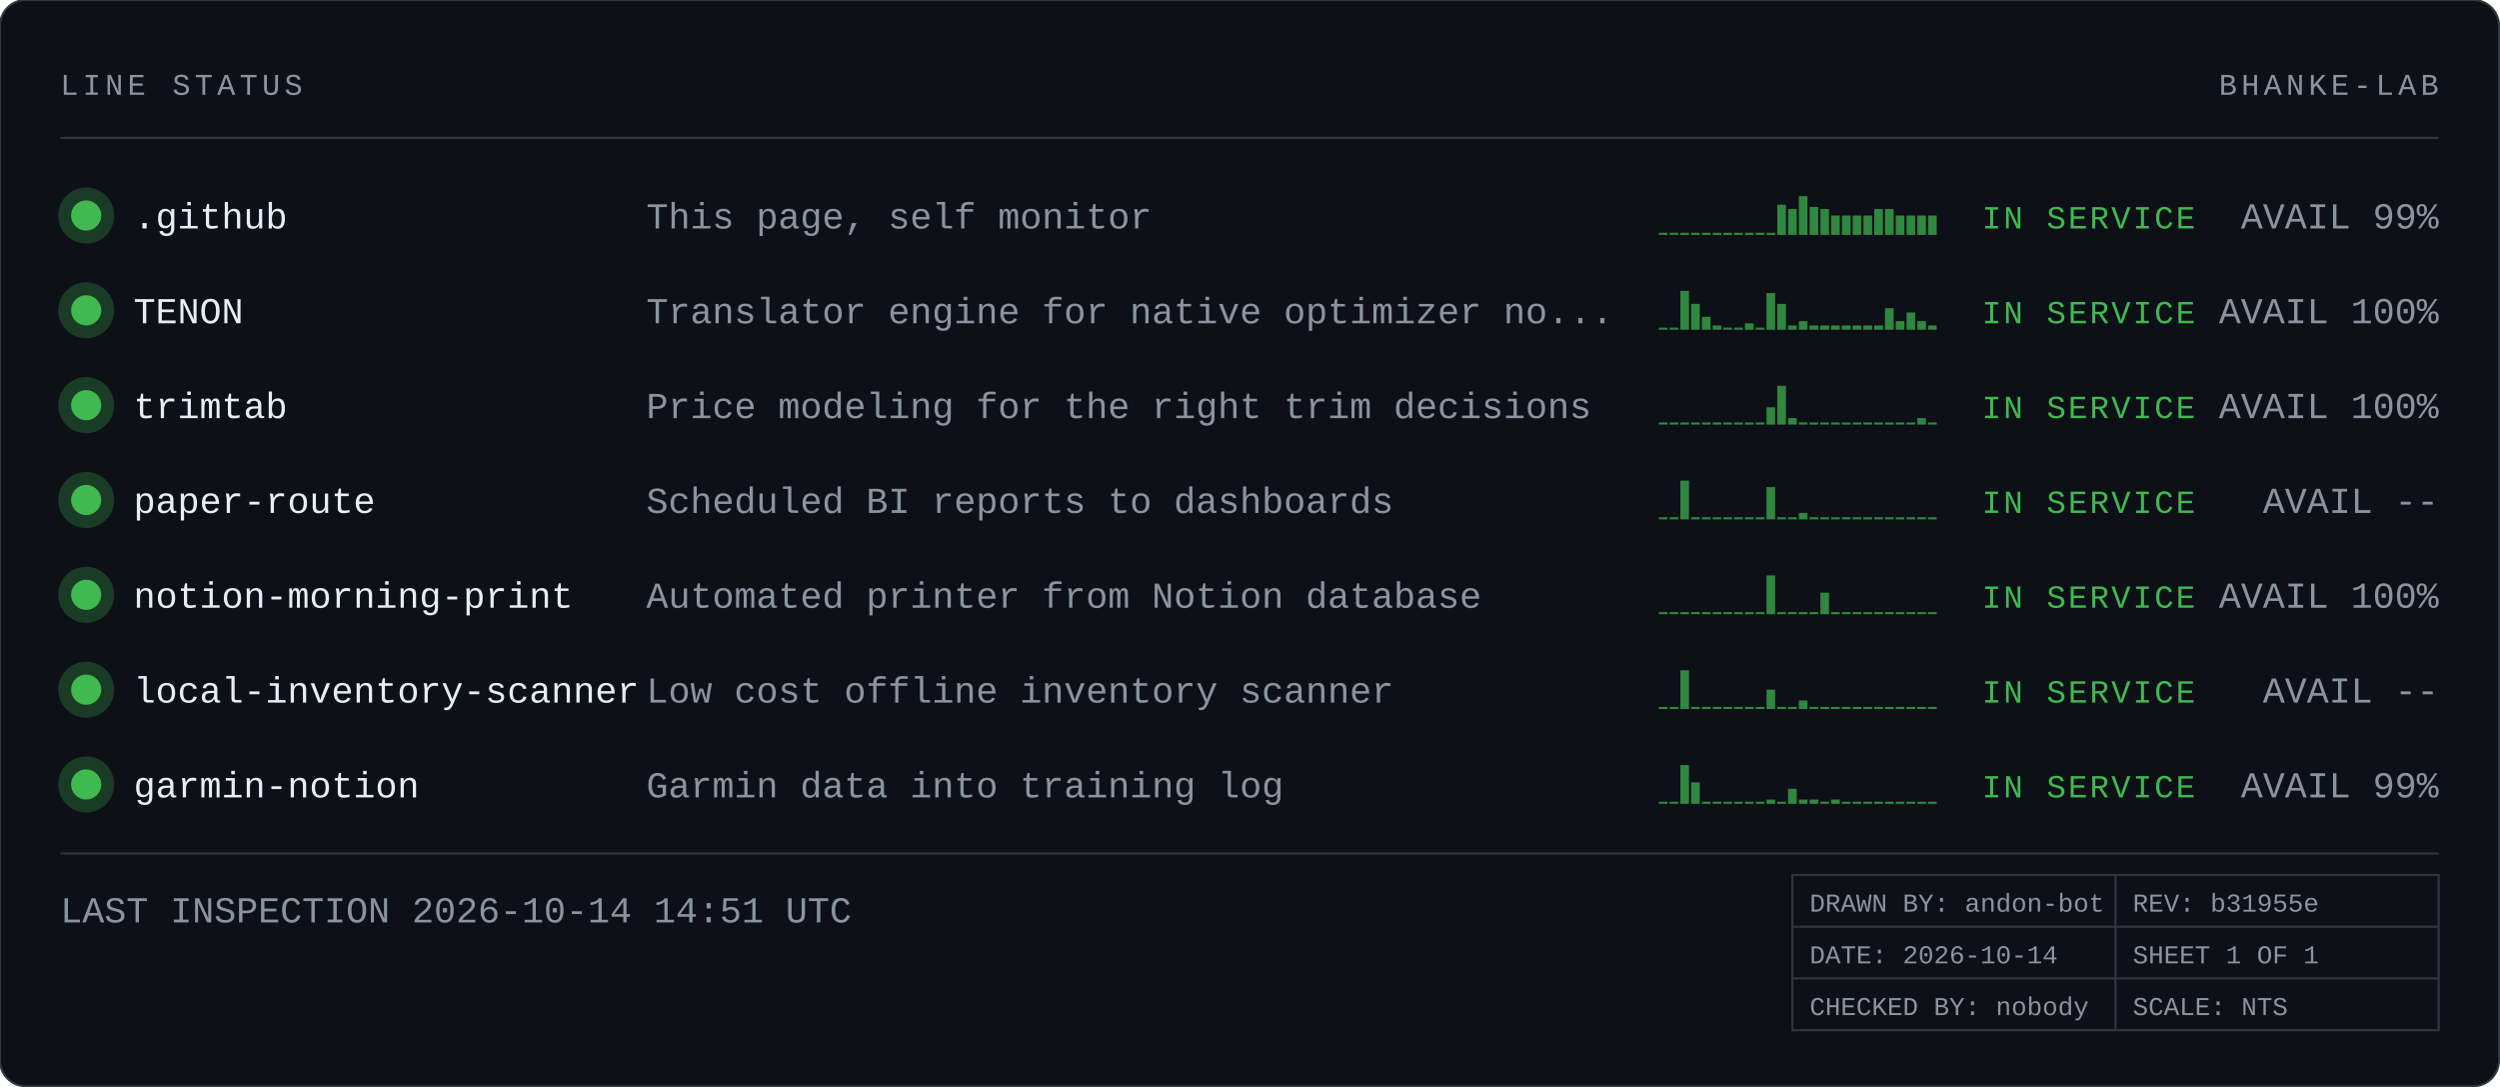
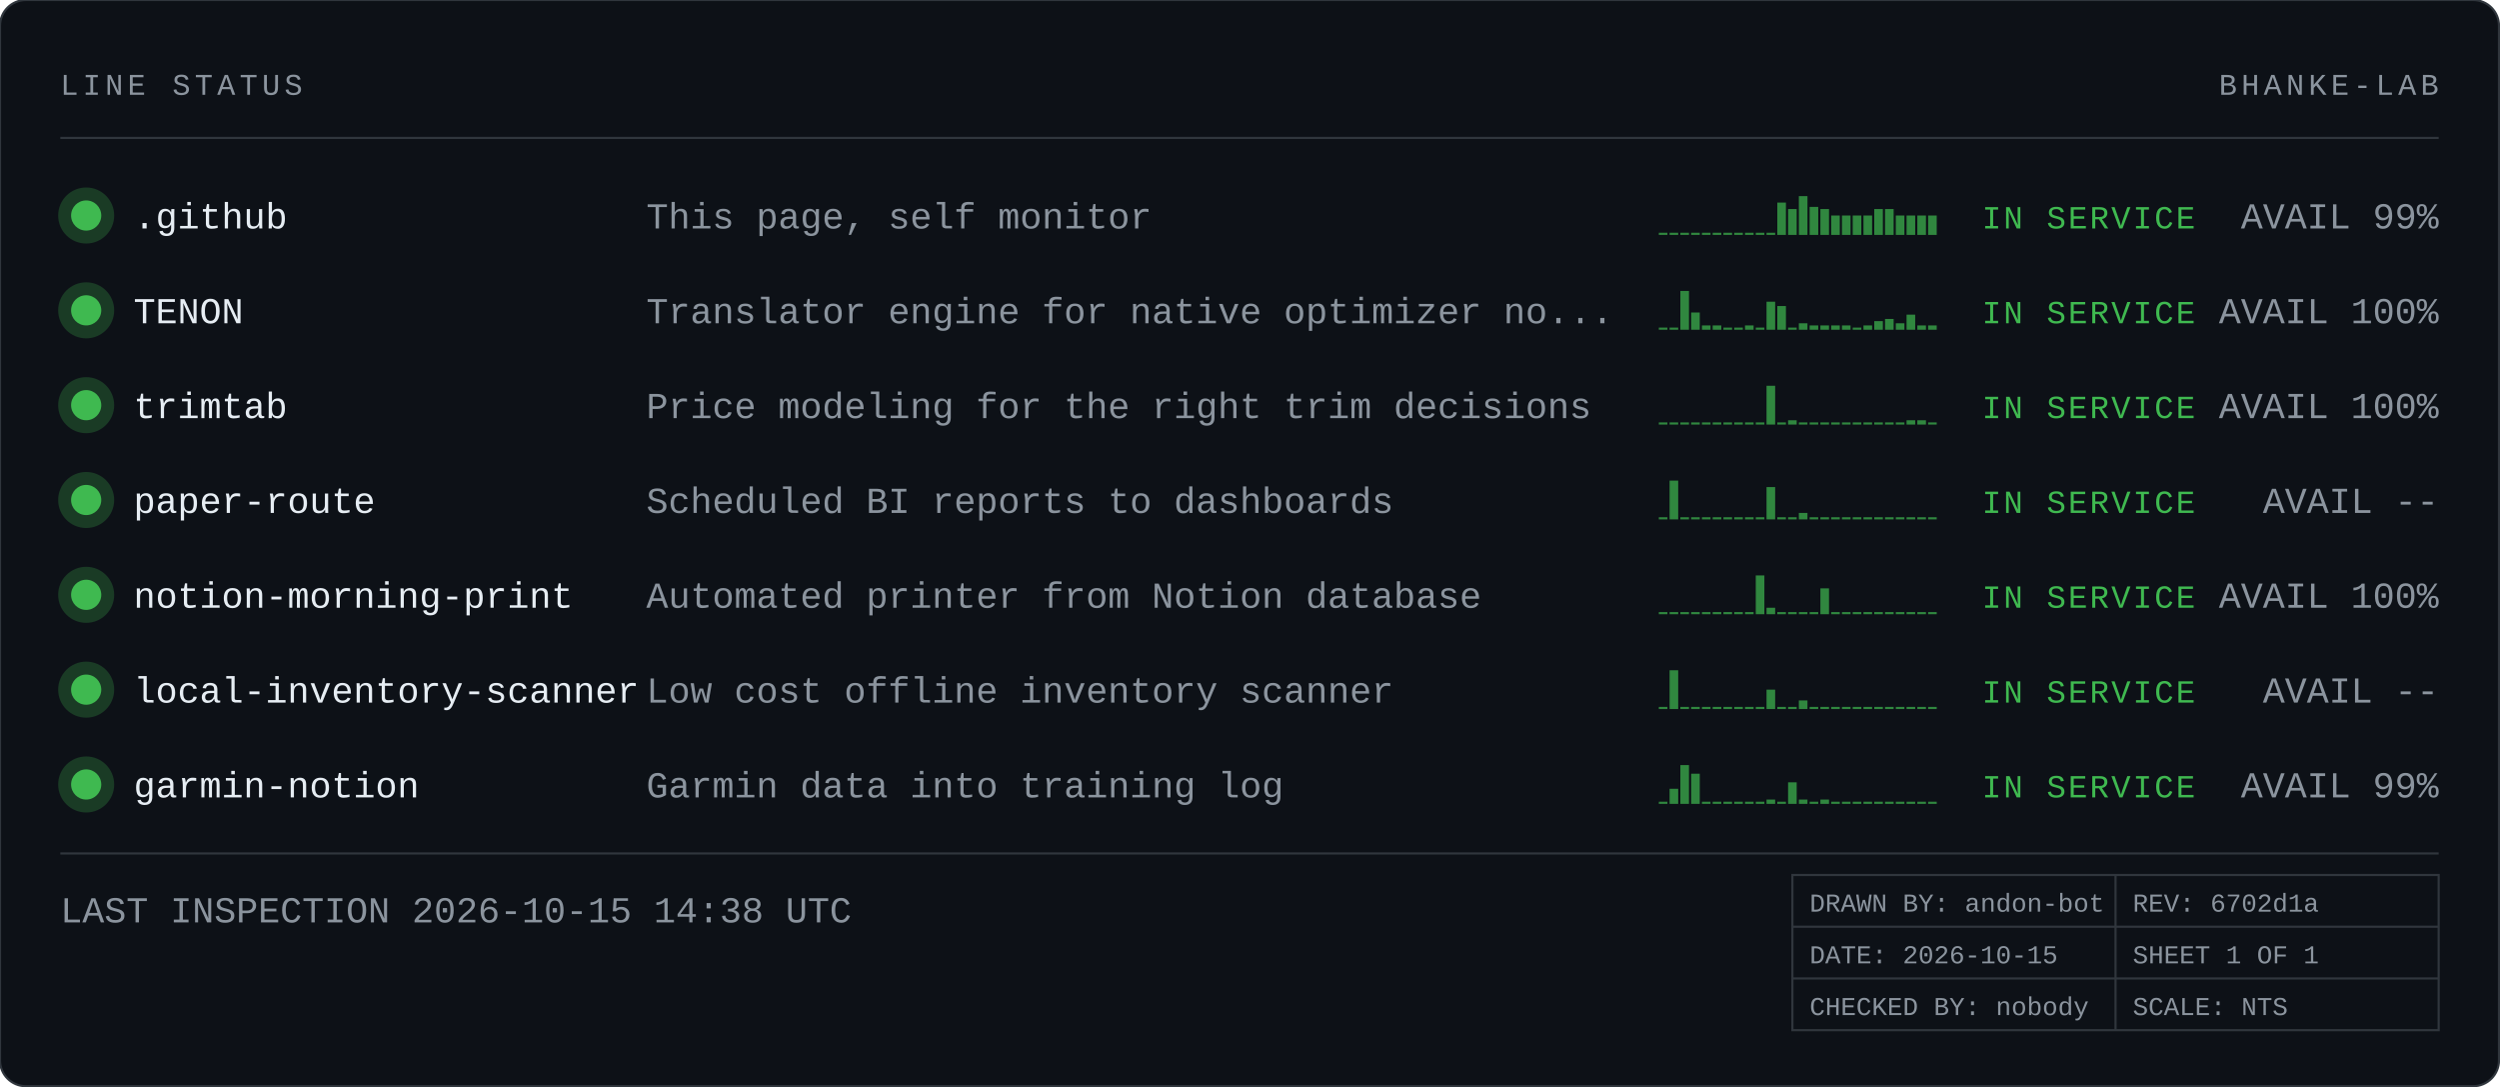
<svg xmlns="http://www.w3.org/2000/svg" width="1160" height="504" viewBox="0 0 1160 504" role="img" aria-label="Andon board">
  <style>
text { font-family: Consolas, 'Courier New', monospace; font-size: 17px; }
.hd { fill: #8b949e; font-size: 14px; letter-spacing: 2px; }
.name { fill: #e6edf3; }
.dim { fill: #8b949e; }
.st { font-size: 15px; letter-spacing: 1px; }
.tb { fill: #8b949e; font-size: 12px; }
</style>
  <rect x="0" y="0" width="1160" height="504" rx="12" fill="#0d1117" stroke="#30363d" />
  <text x="28" y="44" class="hd">LINE STATUS</text>
  <text x="1132" y="44" class="hd" text-anchor="end">BHANKE-LAB</text>
  <line x1="28" y1="64" x2="1132" y2="64" stroke="#30363d" />
  <circle cx="40" cy="100" r="13" fill="#3fb950" opacity="0.25" />
  <circle cx="40" cy="100" r="7" fill="#3fb950" />
  <text x="62" y="106" class="name">.github</text>
  <text x="300" y="106" class="dim">This page, self monitor</text>
  <rect x="770" y="108" width="4" height="1" fill="#3fb950" opacity="0.7" />
  <rect x="775" y="108" width="4" height="1" fill="#3fb950" opacity="0.7" />
  <rect x="780" y="108" width="4" height="1" fill="#3fb950" opacity="0.7" />
  <rect x="785" y="108" width="4" height="1" fill="#3fb950" opacity="0.7" />
  <rect x="790" y="108" width="4" height="1" fill="#3fb950" opacity="0.7" />
  <rect x="795" y="108" width="4" height="1" fill="#3fb950" opacity="0.7" />
  <rect x="800" y="108" width="4" height="1" fill="#3fb950" opacity="0.7" />
  <rect x="805" y="108" width="4" height="1" fill="#3fb950" opacity="0.7" />
  <rect x="810" y="108" width="4" height="1" fill="#3fb950" opacity="0.7" />
  <rect x="815" y="108" width="4" height="1" fill="#3fb950" opacity="0.7" />
  <rect x="820" y="108" width="4" height="1" fill="#3fb950" opacity="0.7" />
-   <rect x="825" y="95" width="4" height="14" fill="#3fb950" opacity="0.7" />
+   <rect x="825" y="94" width="4" height="15" fill="#3fb950" opacity="0.7" />
  <rect x="830" y="97" width="4" height="12" fill="#3fb950" opacity="0.7" />
  <rect x="835" y="91" width="4" height="18" fill="#3fb950" opacity="0.7" />
  <rect x="840" y="96" width="4" height="13" fill="#3fb950" opacity="0.7" />
  <rect x="845" y="97" width="4" height="12" fill="#3fb950" opacity="0.7" />
  <rect x="850" y="100" width="4" height="9" fill="#3fb950" opacity="0.7" />
  <rect x="855" y="100" width="4" height="9" fill="#3fb950" opacity="0.7" />
  <rect x="860" y="100" width="4" height="9" fill="#3fb950" opacity="0.7" />
  <rect x="865" y="100" width="4" height="9" fill="#3fb950" opacity="0.7" />
  <rect x="870" y="97" width="4" height="12" fill="#3fb950" opacity="0.7" />
  <rect x="875" y="97" width="4" height="12" fill="#3fb950" opacity="0.7" />
  <rect x="880" y="100" width="4" height="9" fill="#3fb950" opacity="0.7" />
  <rect x="885" y="100" width="4" height="9" fill="#3fb950" opacity="0.7" />
  <rect x="890" y="100" width="4" height="9" fill="#3fb950" opacity="0.7" />
  <rect x="895" y="100" width="4" height="9" fill="#3fb950" opacity="0.7" />
  <text x="920" y="106" class="st" fill="#3fb950">IN SERVICE</text>
  <text x="1132" y="106" class="dim" text-anchor="end">AVAIL 99%</text>
  <circle cx="40" cy="144" r="13" fill="#3fb950" opacity="0.25" />
  <circle cx="40" cy="144" r="7" fill="#3fb950" />
  <text x="62" y="150" class="name">TENON</text>
  <text x="300" y="150" class="dim">Translator engine for native optimizer no...</text>
  <rect x="770" y="152" width="4" height="1" fill="#3fb950" opacity="0.7" />
  <rect x="775" y="152" width="4" height="1" fill="#3fb950" opacity="0.7" />
  <rect x="780" y="135" width="4" height="18" fill="#3fb950" opacity="0.7" />
-   <rect x="785" y="141" width="4" height="12" fill="#3fb950" opacity="0.7" />
-   <rect x="790" y="147" width="4" height="6" fill="#3fb950" opacity="0.7" />
+   <rect x="785" y="145" width="4" height="8" fill="#3fb950" opacity="0.7" />
+   <rect x="790" y="151" width="4" height="2" fill="#3fb950" opacity="0.7" />
  <rect x="795" y="151" width="4" height="2" fill="#3fb950" opacity="0.7" />
  <rect x="800" y="152" width="4" height="1" fill="#3fb950" opacity="0.7" />
  <rect x="805" y="152" width="4" height="1" fill="#3fb950" opacity="0.7" />
-   <rect x="810" y="150" width="4" height="3" fill="#3fb950" opacity="0.7" />
+   <rect x="810" y="151" width="4" height="2" fill="#3fb950" opacity="0.7" />
  <rect x="815" y="152" width="4" height="1" fill="#3fb950" opacity="0.7" />
-   <rect x="820" y="136" width="4" height="17" fill="#3fb950" opacity="0.7" />
-   <rect x="825" y="141" width="4" height="12" fill="#3fb950" opacity="0.7" />
-   <rect x="830" y="151" width="4" height="2" fill="#3fb950" opacity="0.7" />
-   <rect x="835" y="149" width="4" height="4" fill="#3fb950" opacity="0.7" />
+   <rect x="820" y="140" width="4" height="13" fill="#3fb950" opacity="0.7" />
+   <rect x="825" y="142" width="4" height="11" fill="#3fb950" opacity="0.7" />
+   <rect x="830" y="152" width="4" height="1" fill="#3fb950" opacity="0.7" />
+   <rect x="835" y="150" width="4" height="3" fill="#3fb950" opacity="0.7" />
  <rect x="840" y="151" width="4" height="2" fill="#3fb950" opacity="0.7" />
  <rect x="845" y="151" width="4" height="2" fill="#3fb950" opacity="0.7" />
  <rect x="850" y="151" width="4" height="2" fill="#3fb950" opacity="0.7" />
  <rect x="855" y="151" width="4" height="2" fill="#3fb950" opacity="0.7" />
-   <rect x="860" y="151" width="4" height="2" fill="#3fb950" opacity="0.7" />
+   <rect x="860" y="152" width="4" height="1" fill="#3fb950" opacity="0.7" />
  <rect x="865" y="151" width="4" height="2" fill="#3fb950" opacity="0.7" />
-   <rect x="870" y="151" width="4" height="2" fill="#3fb950" opacity="0.7" />
-   <rect x="875" y="143" width="4" height="10" fill="#3fb950" opacity="0.7" />
-   <rect x="880" y="149" width="4" height="4" fill="#3fb950" opacity="0.7" />
-   <rect x="885" y="145" width="4" height="8" fill="#3fb950" opacity="0.7" />
-   <rect x="890" y="149" width="4" height="4" fill="#3fb950" opacity="0.7" />
+   <rect x="870" y="149" width="4" height="4" fill="#3fb950" opacity="0.7" />
+   <rect x="875" y="148" width="4" height="5" fill="#3fb950" opacity="0.7" />
+   <rect x="880" y="150" width="4" height="3" fill="#3fb950" opacity="0.7" />
+   <rect x="885" y="146" width="4" height="7" fill="#3fb950" opacity="0.7" />
+   <rect x="890" y="151" width="4" height="2" fill="#3fb950" opacity="0.7" />
  <rect x="895" y="151" width="4" height="2" fill="#3fb950" opacity="0.7" />
  <text x="920" y="150" class="st" fill="#3fb950">IN SERVICE</text>
  <text x="1132" y="150" class="dim" text-anchor="end">AVAIL 100%</text>
  <circle cx="40" cy="188" r="13" fill="#3fb950" opacity="0.25" />
  <circle cx="40" cy="188" r="7" fill="#3fb950" />
  <text x="62" y="194" class="name">trimtab</text>
  <text x="300" y="194" class="dim">Price modeling for the right trim decisions</text>
  <rect x="770" y="196" width="4" height="1" fill="#3fb950" opacity="0.7" />
  <rect x="775" y="196" width="4" height="1" fill="#3fb950" opacity="0.7" />
  <rect x="780" y="196" width="4" height="1" fill="#3fb950" opacity="0.7" />
  <rect x="785" y="196" width="4" height="1" fill="#3fb950" opacity="0.7" />
  <rect x="790" y="196" width="4" height="1" fill="#3fb950" opacity="0.7" />
  <rect x="795" y="196" width="4" height="1" fill="#3fb950" opacity="0.7" />
  <rect x="800" y="196" width="4" height="1" fill="#3fb950" opacity="0.7" />
  <rect x="805" y="196" width="4" height="1" fill="#3fb950" opacity="0.7" />
  <rect x="810" y="196" width="4" height="1" fill="#3fb950" opacity="0.7" />
  <rect x="815" y="196" width="4" height="1" fill="#3fb950" opacity="0.7" />
-   <rect x="820" y="189" width="4" height="8" fill="#3fb950" opacity="0.7" />
-   <rect x="825" y="179" width="4" height="18" fill="#3fb950" opacity="0.7" />
-   <rect x="830" y="194" width="4" height="3" fill="#3fb950" opacity="0.7" />
+   <rect x="820" y="179" width="4" height="18" fill="#3fb950" opacity="0.7" />
+   <rect x="825" y="196" width="4" height="1" fill="#3fb950" opacity="0.7" />
+   <rect x="830" y="195" width="4" height="2" fill="#3fb950" opacity="0.7" />
  <rect x="835" y="196" width="4" height="1" fill="#3fb950" opacity="0.7" />
  <rect x="840" y="196" width="4" height="1" fill="#3fb950" opacity="0.7" />
  <rect x="845" y="196" width="4" height="1" fill="#3fb950" opacity="0.7" />
  <rect x="850" y="196" width="4" height="1" fill="#3fb950" opacity="0.7" />
  <rect x="855" y="196" width="4" height="1" fill="#3fb950" opacity="0.7" />
  <rect x="860" y="196" width="4" height="1" fill="#3fb950" opacity="0.7" />
  <rect x="865" y="196" width="4" height="1" fill="#3fb950" opacity="0.7" />
  <rect x="870" y="196" width="4" height="1" fill="#3fb950" opacity="0.7" />
  <rect x="875" y="196" width="4" height="1" fill="#3fb950" opacity="0.7" />
  <rect x="880" y="196" width="4" height="1" fill="#3fb950" opacity="0.7" />
-   <rect x="885" y="196" width="4" height="1" fill="#3fb950" opacity="0.7" />
-   <rect x="890" y="194" width="4" height="3" fill="#3fb950" opacity="0.7" />
+   <rect x="885" y="195" width="4" height="2" fill="#3fb950" opacity="0.7" />
+   <rect x="890" y="195" width="4" height="2" fill="#3fb950" opacity="0.7" />
  <rect x="895" y="196" width="4" height="1" fill="#3fb950" opacity="0.7" />
  <text x="920" y="194" class="st" fill="#3fb950">IN SERVICE</text>
  <text x="1132" y="194" class="dim" text-anchor="end">AVAIL 100%</text>
  <circle cx="40" cy="232" r="13" fill="#3fb950" opacity="0.25" />
  <circle cx="40" cy="232" r="7" fill="#3fb950" />
  <text x="62" y="238" class="name">paper-route</text>
  <text x="300" y="238" class="dim">Scheduled BI reports to dashboards</text>
  <rect x="770" y="240" width="4" height="1" fill="#3fb950" opacity="0.7" />
-   <rect x="775" y="240" width="4" height="1" fill="#3fb950" opacity="0.7" />
-   <rect x="780" y="223" width="4" height="18" fill="#3fb950" opacity="0.7" />
+   <rect x="775" y="223" width="4" height="18" fill="#3fb950" opacity="0.7" />
+   <rect x="780" y="240" width="4" height="1" fill="#3fb950" opacity="0.7" />
  <rect x="785" y="240" width="4" height="1" fill="#3fb950" opacity="0.7" />
  <rect x="790" y="240" width="4" height="1" fill="#3fb950" opacity="0.7" />
  <rect x="795" y="240" width="4" height="1" fill="#3fb950" opacity="0.7" />
  <rect x="800" y="240" width="4" height="1" fill="#3fb950" opacity="0.7" />
  <rect x="805" y="240" width="4" height="1" fill="#3fb950" opacity="0.7" />
  <rect x="810" y="240" width="4" height="1" fill="#3fb950" opacity="0.7" />
  <rect x="815" y="240" width="4" height="1" fill="#3fb950" opacity="0.7" />
  <rect x="820" y="226" width="4" height="15" fill="#3fb950" opacity="0.7" />
  <rect x="825" y="240" width="4" height="1" fill="#3fb950" opacity="0.7" />
  <rect x="830" y="240" width="4" height="1" fill="#3fb950" opacity="0.7" />
  <rect x="835" y="238" width="4" height="3" fill="#3fb950" opacity="0.7" />
  <rect x="840" y="240" width="4" height="1" fill="#3fb950" opacity="0.7" />
  <rect x="845" y="240" width="4" height="1" fill="#3fb950" opacity="0.7" />
  <rect x="850" y="240" width="4" height="1" fill="#3fb950" opacity="0.7" />
  <rect x="855" y="240" width="4" height="1" fill="#3fb950" opacity="0.7" />
  <rect x="860" y="240" width="4" height="1" fill="#3fb950" opacity="0.7" />
  <rect x="865" y="240" width="4" height="1" fill="#3fb950" opacity="0.7" />
  <rect x="870" y="240" width="4" height="1" fill="#3fb950" opacity="0.7" />
  <rect x="875" y="240" width="4" height="1" fill="#3fb950" opacity="0.7" />
  <rect x="880" y="240" width="4" height="1" fill="#3fb950" opacity="0.7" />
  <rect x="885" y="240" width="4" height="1" fill="#3fb950" opacity="0.7" />
  <rect x="890" y="240" width="4" height="1" fill="#3fb950" opacity="0.7" />
  <rect x="895" y="240" width="4" height="1" fill="#3fb950" opacity="0.7" />
  <text x="920" y="238" class="st" fill="#3fb950">IN SERVICE</text>
  <text x="1132" y="238" class="dim" text-anchor="end">AVAIL --</text>
  <circle cx="40" cy="276" r="13" fill="#3fb950" opacity="0.25" />
  <circle cx="40" cy="276" r="7" fill="#3fb950" />
  <text x="62" y="282" class="name">notion-morning-print</text>
  <text x="300" y="282" class="dim">Automated printer from Notion database</text>
  <rect x="770" y="284" width="4" height="1" fill="#3fb950" opacity="0.7" />
  <rect x="775" y="284" width="4" height="1" fill="#3fb950" opacity="0.7" />
  <rect x="780" y="284" width="4" height="1" fill="#3fb950" opacity="0.7" />
  <rect x="785" y="284" width="4" height="1" fill="#3fb950" opacity="0.7" />
  <rect x="790" y="284" width="4" height="1" fill="#3fb950" opacity="0.7" />
  <rect x="795" y="284" width="4" height="1" fill="#3fb950" opacity="0.7" />
  <rect x="800" y="284" width="4" height="1" fill="#3fb950" opacity="0.7" />
  <rect x="805" y="284" width="4" height="1" fill="#3fb950" opacity="0.7" />
  <rect x="810" y="284" width="4" height="1" fill="#3fb950" opacity="0.7" />
-   <rect x="815" y="284" width="4" height="1" fill="#3fb950" opacity="0.7" />
-   <rect x="820" y="267" width="4" height="18" fill="#3fb950" opacity="0.7" />
+   <rect x="815" y="267" width="4" height="18" fill="#3fb950" opacity="0.7" />
+   <rect x="820" y="282" width="4" height="3" fill="#3fb950" opacity="0.7" />
  <rect x="825" y="284" width="4" height="1" fill="#3fb950" opacity="0.7" />
  <rect x="830" y="284" width="4" height="1" fill="#3fb950" opacity="0.7" />
  <rect x="835" y="284" width="4" height="1" fill="#3fb950" opacity="0.7" />
  <rect x="840" y="284" width="4" height="1" fill="#3fb950" opacity="0.7" />
-   <rect x="845" y="275" width="4" height="10" fill="#3fb950" opacity="0.7" />
+   <rect x="845" y="273" width="4" height="12" fill="#3fb950" opacity="0.7" />
  <rect x="850" y="284" width="4" height="1" fill="#3fb950" opacity="0.7" />
  <rect x="855" y="284" width="4" height="1" fill="#3fb950" opacity="0.7" />
  <rect x="860" y="284" width="4" height="1" fill="#3fb950" opacity="0.7" />
  <rect x="865" y="284" width="4" height="1" fill="#3fb950" opacity="0.7" />
  <rect x="870" y="284" width="4" height="1" fill="#3fb950" opacity="0.7" />
  <rect x="875" y="284" width="4" height="1" fill="#3fb950" opacity="0.7" />
  <rect x="880" y="284" width="4" height="1" fill="#3fb950" opacity="0.7" />
  <rect x="885" y="284" width="4" height="1" fill="#3fb950" opacity="0.7" />
  <rect x="890" y="284" width="4" height="1" fill="#3fb950" opacity="0.7" />
  <rect x="895" y="284" width="4" height="1" fill="#3fb950" opacity="0.7" />
  <text x="920" y="282" class="st" fill="#3fb950">IN SERVICE</text>
  <text x="1132" y="282" class="dim" text-anchor="end">AVAIL 100%</text>
  <circle cx="40" cy="320" r="13" fill="#3fb950" opacity="0.25" />
  <circle cx="40" cy="320" r="7" fill="#3fb950" />
  <text x="62" y="326" class="name">local-inventory-scanner</text>
  <text x="300" y="326" class="dim">Low cost offline inventory scanner</text>
  <rect x="770" y="328" width="4" height="1" fill="#3fb950" opacity="0.7" />
-   <rect x="775" y="328" width="4" height="1" fill="#3fb950" opacity="0.7" />
-   <rect x="780" y="311" width="4" height="18" fill="#3fb950" opacity="0.7" />
+   <rect x="775" y="311" width="4" height="18" fill="#3fb950" opacity="0.7" />
+   <rect x="780" y="328" width="4" height="1" fill="#3fb950" opacity="0.7" />
  <rect x="785" y="328" width="4" height="1" fill="#3fb950" opacity="0.7" />
  <rect x="790" y="328" width="4" height="1" fill="#3fb950" opacity="0.7" />
  <rect x="795" y="328" width="4" height="1" fill="#3fb950" opacity="0.7" />
  <rect x="800" y="328" width="4" height="1" fill="#3fb950" opacity="0.7" />
  <rect x="805" y="328" width="4" height="1" fill="#3fb950" opacity="0.7" />
  <rect x="810" y="328" width="4" height="1" fill="#3fb950" opacity="0.7" />
  <rect x="815" y="328" width="4" height="1" fill="#3fb950" opacity="0.7" />
  <rect x="820" y="320" width="4" height="9" fill="#3fb950" opacity="0.7" />
  <rect x="825" y="328" width="4" height="1" fill="#3fb950" opacity="0.7" />
  <rect x="830" y="328" width="4" height="1" fill="#3fb950" opacity="0.7" />
  <rect x="835" y="325" width="4" height="4" fill="#3fb950" opacity="0.7" />
  <rect x="840" y="328" width="4" height="1" fill="#3fb950" opacity="0.7" />
  <rect x="845" y="328" width="4" height="1" fill="#3fb950" opacity="0.7" />
  <rect x="850" y="328" width="4" height="1" fill="#3fb950" opacity="0.7" />
  <rect x="855" y="328" width="4" height="1" fill="#3fb950" opacity="0.7" />
  <rect x="860" y="328" width="4" height="1" fill="#3fb950" opacity="0.7" />
  <rect x="865" y="328" width="4" height="1" fill="#3fb950" opacity="0.7" />
  <rect x="870" y="328" width="4" height="1" fill="#3fb950" opacity="0.7" />
  <rect x="875" y="328" width="4" height="1" fill="#3fb950" opacity="0.7" />
  <rect x="880" y="328" width="4" height="1" fill="#3fb950" opacity="0.7" />
  <rect x="885" y="328" width="4" height="1" fill="#3fb950" opacity="0.7" />
  <rect x="890" y="328" width="4" height="1" fill="#3fb950" opacity="0.7" />
  <rect x="895" y="328" width="4" height="1" fill="#3fb950" opacity="0.7" />
  <text x="920" y="326" class="st" fill="#3fb950">IN SERVICE</text>
  <text x="1132" y="326" class="dim" text-anchor="end">AVAIL --</text>
  <circle cx="40" cy="364" r="13" fill="#3fb950" opacity="0.25" />
  <circle cx="40" cy="364" r="7" fill="#3fb950" />
  <text x="62" y="370" class="name">garmin-notion</text>
  <text x="300" y="370" class="dim">Garmin data into training log</text>
  <rect x="770" y="372" width="4" height="1" fill="#3fb950" opacity="0.7" />
-   <rect x="775" y="372" width="4" height="1" fill="#3fb950" opacity="0.7" />
+   <rect x="775" y="366" width="4" height="7" fill="#3fb950" opacity="0.7" />
  <rect x="780" y="355" width="4" height="18" fill="#3fb950" opacity="0.7" />
-   <rect x="785" y="363" width="4" height="10" fill="#3fb950" opacity="0.7" />
+   <rect x="785" y="359" width="4" height="14" fill="#3fb950" opacity="0.7" />
  <rect x="790" y="372" width="4" height="1" fill="#3fb950" opacity="0.7" />
  <rect x="795" y="372" width="4" height="1" fill="#3fb950" opacity="0.7" />
  <rect x="800" y="372" width="4" height="1" fill="#3fb950" opacity="0.7" />
  <rect x="805" y="372" width="4" height="1" fill="#3fb950" opacity="0.7" />
  <rect x="810" y="372" width="4" height="1" fill="#3fb950" opacity="0.7" />
  <rect x="815" y="372" width="4" height="1" fill="#3fb950" opacity="0.7" />
  <rect x="820" y="371" width="4" height="2" fill="#3fb950" opacity="0.7" />
  <rect x="825" y="372" width="4" height="1" fill="#3fb950" opacity="0.7" />
-   <rect x="830" y="366" width="4" height="7" fill="#3fb950" opacity="0.7" />
+   <rect x="830" y="363" width="4" height="10" fill="#3fb950" opacity="0.7" />
  <rect x="835" y="371" width="4" height="2" fill="#3fb950" opacity="0.7" />
-   <rect x="840" y="371" width="4" height="2" fill="#3fb950" opacity="0.7" />
-   <rect x="845" y="372" width="4" height="1" fill="#3fb950" opacity="0.7" />
-   <rect x="850" y="371" width="4" height="2" fill="#3fb950" opacity="0.7" />
+   <rect x="840" y="372" width="4" height="1" fill="#3fb950" opacity="0.7" />
+   <rect x="845" y="371" width="4" height="2" fill="#3fb950" opacity="0.7" />
+   <rect x="850" y="372" width="4" height="1" fill="#3fb950" opacity="0.7" />
  <rect x="855" y="372" width="4" height="1" fill="#3fb950" opacity="0.7" />
  <rect x="860" y="372" width="4" height="1" fill="#3fb950" opacity="0.7" />
  <rect x="865" y="372" width="4" height="1" fill="#3fb950" opacity="0.7" />
  <rect x="870" y="372" width="4" height="1" fill="#3fb950" opacity="0.7" />
  <rect x="875" y="372" width="4" height="1" fill="#3fb950" opacity="0.7" />
  <rect x="880" y="372" width="4" height="1" fill="#3fb950" opacity="0.7" />
  <rect x="885" y="372" width="4" height="1" fill="#3fb950" opacity="0.7" />
  <rect x="890" y="372" width="4" height="1" fill="#3fb950" opacity="0.7" />
  <rect x="895" y="372" width="4" height="1" fill="#3fb950" opacity="0.7" />
  <text x="920" y="370" class="st" fill="#3fb950">IN SERVICE</text>
  <text x="1132" y="370" class="dim" text-anchor="end">AVAIL 99%</text>
  <line x1="28" y1="396" x2="1132" y2="396" stroke="#30363d" />
-   <text x="28" y="428" class="dim">LAST INSPECTION 2026-10-14 14:51 UTC</text>
+   <text x="28" y="428" class="dim">LAST INSPECTION 2026-10-15 14:38 UTC</text>
  <rect x="832" y="406" width="300" height="72" fill="none" stroke="#30363d" />
  <line x1="832" y1="430" x2="1132" y2="430" stroke="#30363d" />
  <line x1="832" y1="454" x2="1132" y2="454" stroke="#30363d" />
  <line x1="982" y1="406" x2="982" y2="478" stroke="#30363d" />
  <text x="840" y="423" class="tb">DRAWN BY: andon-bot</text>
-   <text x="990" y="423" class="tb">REV: b31955e</text>
-   <text x="840" y="447" class="tb">DATE: 2026-10-14</text>
+   <text x="990" y="423" class="tb">REV: 6702d1a</text>
+   <text x="840" y="447" class="tb">DATE: 2026-10-15</text>
  <text x="990" y="447" class="tb">SHEET 1 OF 1</text>
  <text x="840" y="471" class="tb">CHECKED BY: nobody</text>
  <text x="990" y="471" class="tb">SCALE: NTS</text>
</svg>
